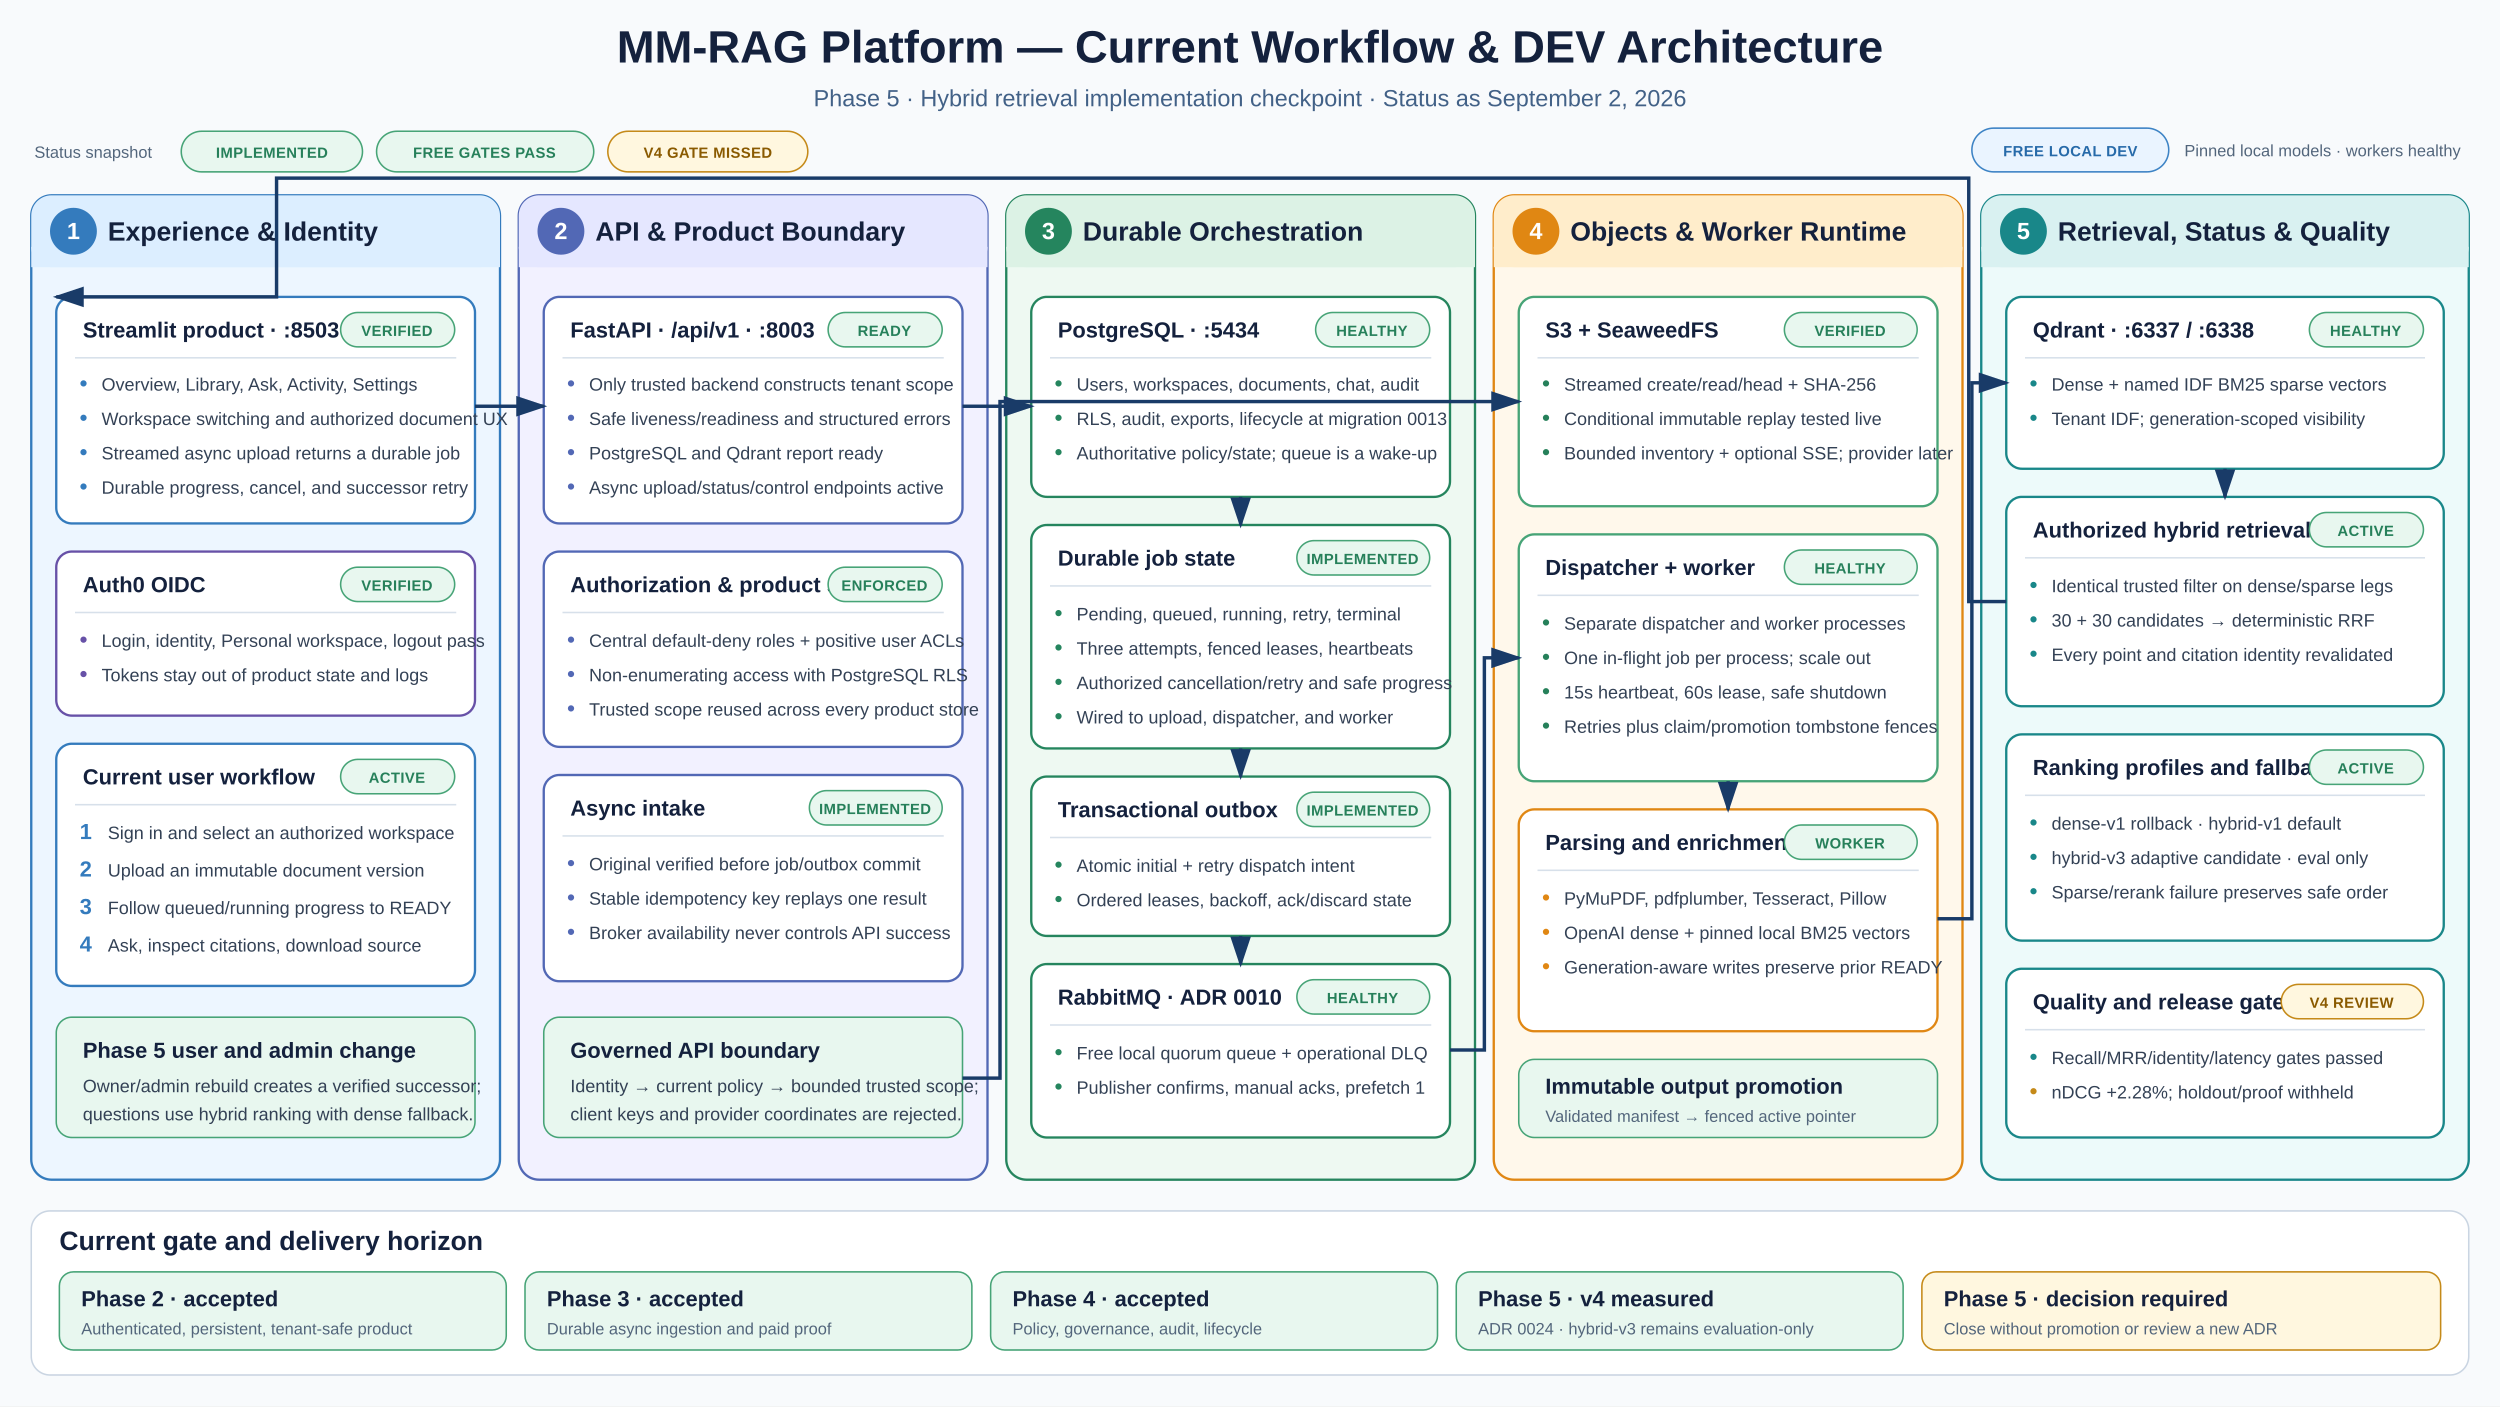
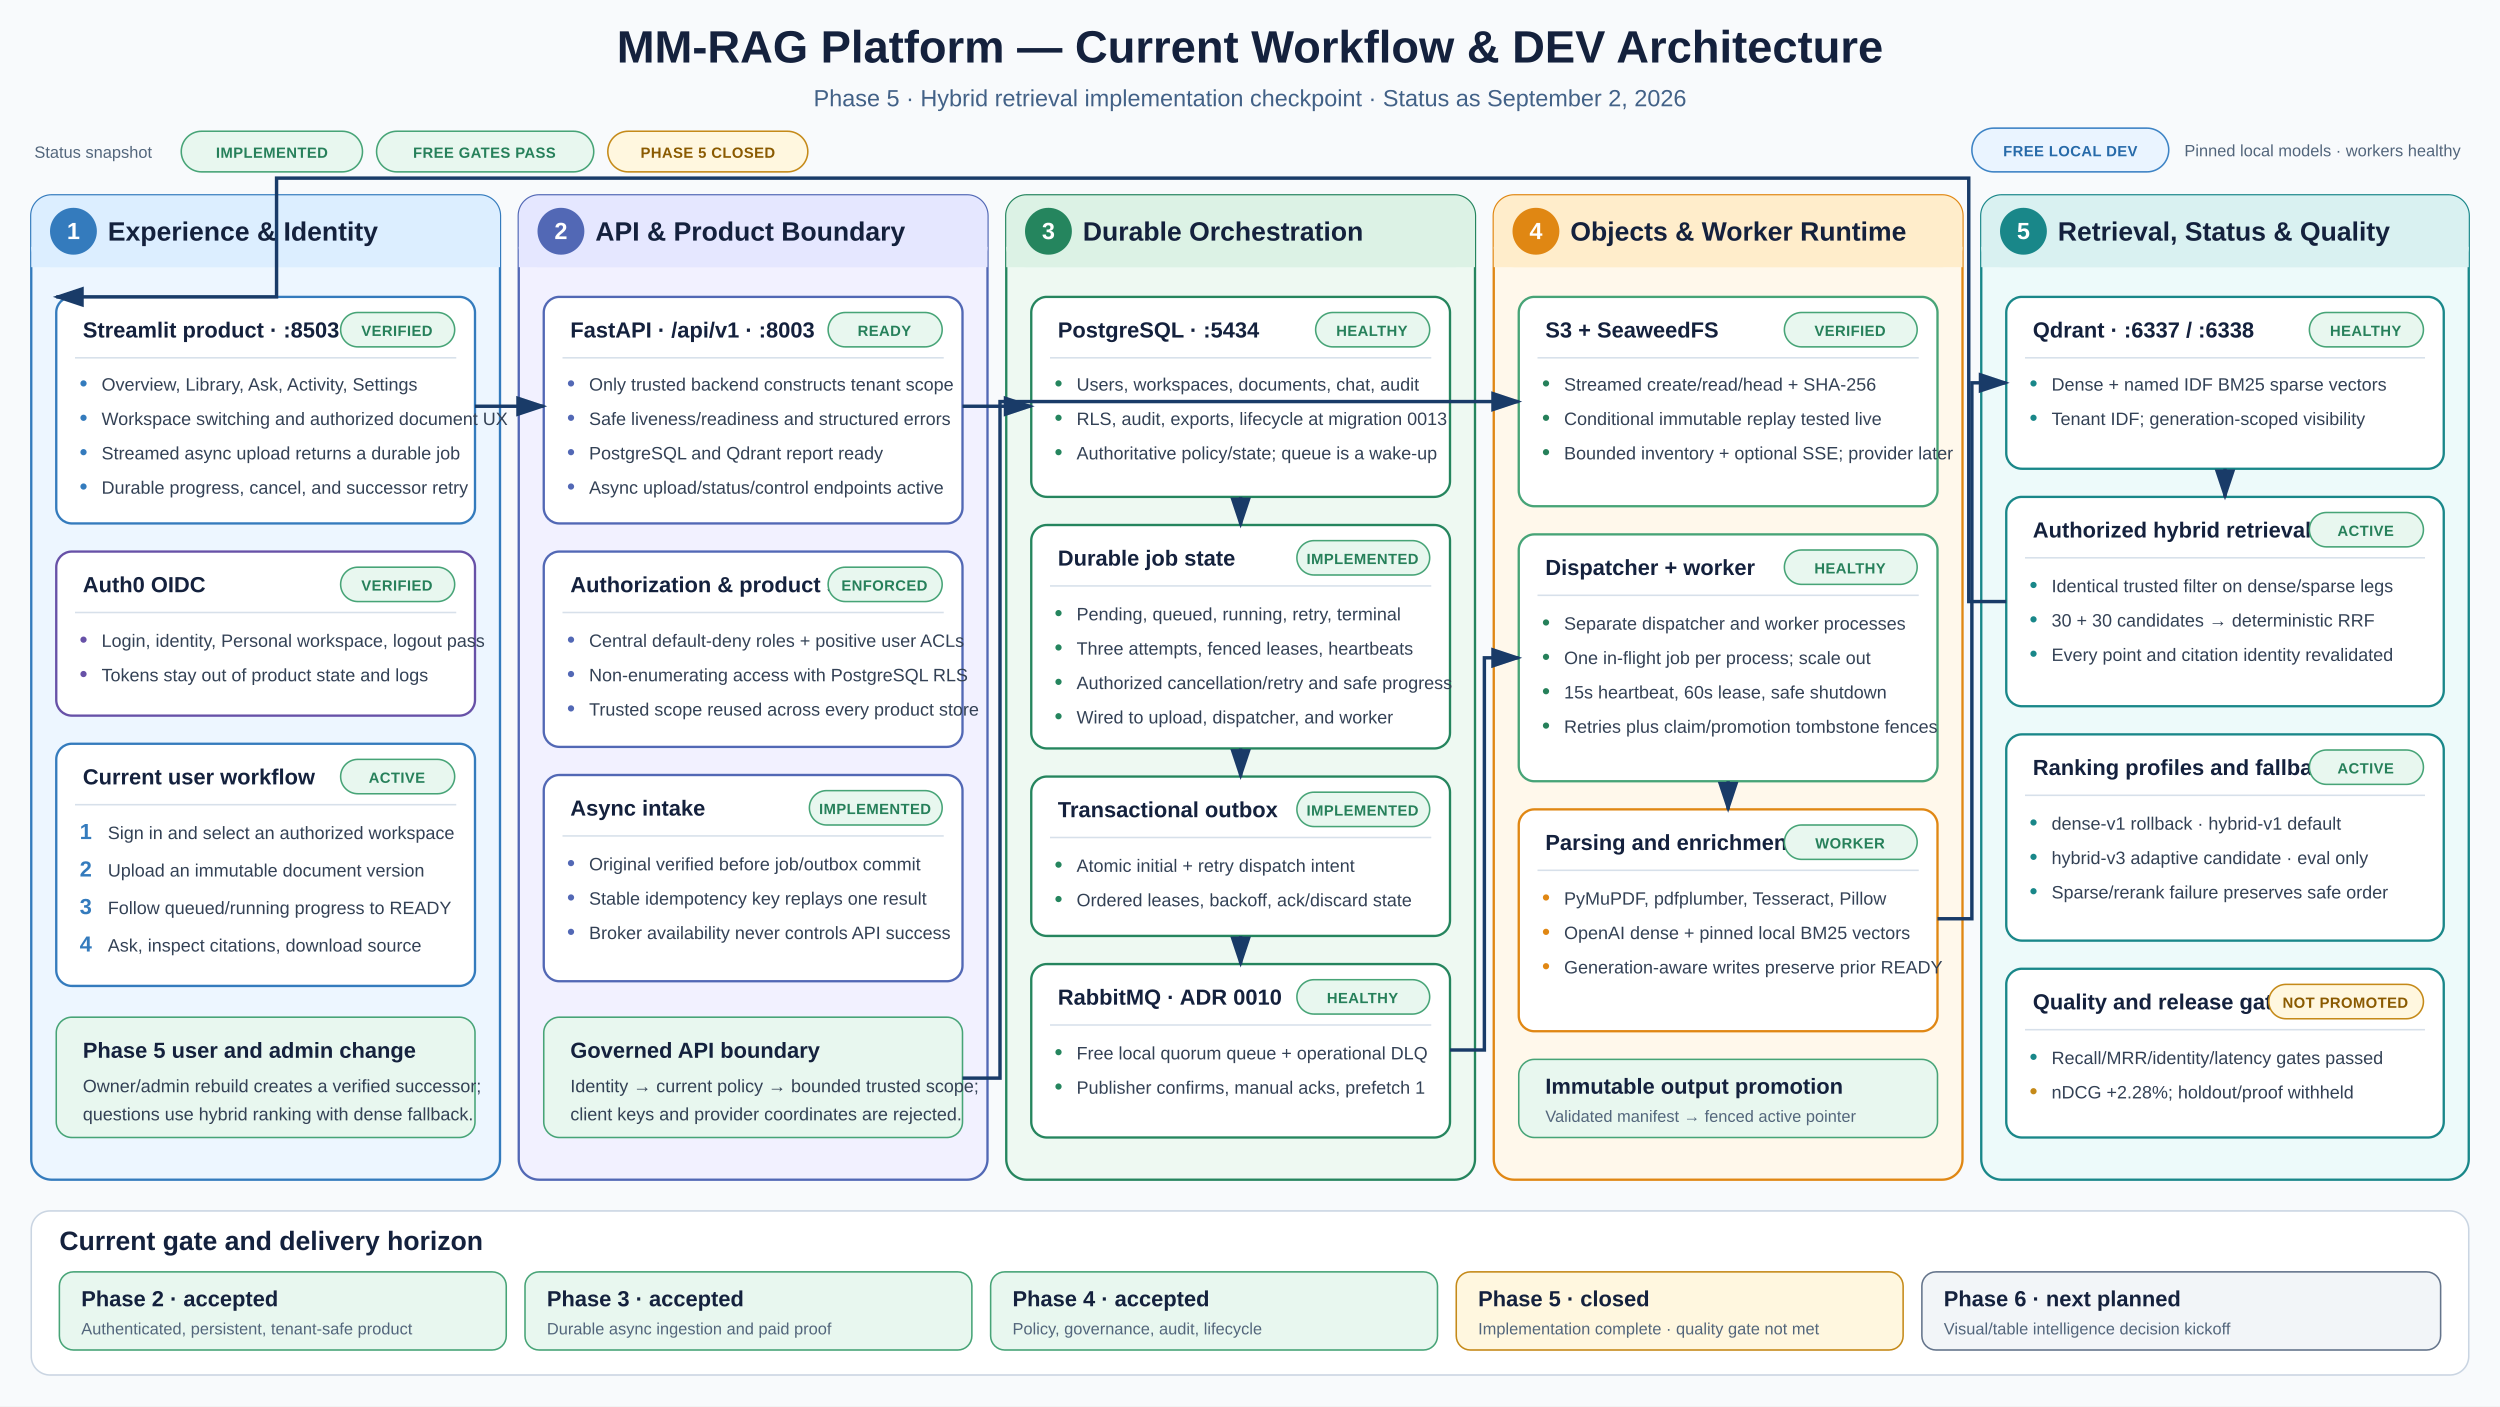
<svg xmlns="http://www.w3.org/2000/svg" width="1600" height="900" viewBox="0 0 1600 900" role="img" aria-labelledby="title desc">
  <defs>
    <marker id="arrow" markerWidth="10" markerHeight="10" refX="8" refY="3" orient="auto" markerUnits="strokeWidth">
      <path d="M0,0 L0,6 L9,3 z" fill="#193b68" />
    </marker>
    <marker id="arrow-plan" markerWidth="10" markerHeight="10" refX="8" refY="3" orient="auto" markerUnits="strokeWidth">
      <path d="M0,0 L0,6 L9,3 z" fill="#64748b" />
    </marker>
    <style>
      .title { font: 700 29px Arial, sans-serif; fill: #14213d; }
      .subtitle { font: 400 15px Arial, sans-serif; fill: #426187; }
      .lane-title { font: 700 17px Arial, sans-serif; fill: #14213d; }
      .card-title { font: 700 14px Arial, sans-serif; fill: #14213d; }
      .body { font: 400 11.5px Arial, sans-serif; fill: #334155; }
      .small { font: 400 10.5px Arial, sans-serif; fill: #52657b; }
      .tiny { font: 700 9.5px Arial, sans-serif; letter-spacing: .25px; }
      .step { font: 700 15px Arial, sans-serif; fill: white; }
      .card { fill: white; stroke-width: 1.5; rx: 10; }
      .divider { stroke: #d7e0ea; stroke-width: 1; }
      .flow { fill: none; stroke: #193b68; stroke-width: 2.2; marker-end: url(#arrow); }
      .planned-flow { fill: none; stroke: #64748b; stroke-width: 2; stroke-dasharray: 7 5; marker-end: url(#arrow-plan); }
      .dot { font: 700 14px Arial, sans-serif; }
    </style>
  </defs>
  <rect width="1600" height="900" fill="#f8fafc" />
  <text x="800" y="40" text-anchor="middle" class="title">MM-RAG Platform — Current Workflow &amp; DEV Architecture</text>
  <text x="800" y="68" text-anchor="middle" class="subtitle">Phase 5 · Hybrid retrieval implementation checkpoint · Status as September 2, 2026</text>
  <text x="22" y="101" class="small" font-weight="700">Status snapshot</text>
  <rect x="116" y="84" width="116" height="26" rx="13" fill="#e8f7ef" stroke="#47a477" />
  <text x="174" y="101" text-anchor="middle" class="tiny" fill="#26805a">IMPLEMENTED</text>
  <rect x="241" y="84" width="139" height="26" rx="13" fill="#e8f7ef" stroke="#47a477" />
  <text x="310" y="101" text-anchor="middle" class="tiny" fill="#26805a">FREE GATES PASS</text>
  <rect x="389" y="84" width="128" height="26" rx="13" fill="#fff7df" stroke="#c58a19" />
-   <text x="453" y="101" text-anchor="middle" class="tiny" fill="#8a5a00">V4 GATE MISSED</text>
+   <text x="453" y="101" text-anchor="middle" class="tiny" fill="#8a5a00">PHASE 5 CLOSED</text>
  <rect x="1262" y="82" width="126" height="28" rx="14" fill="#eaf4ff" stroke="#3d83c5" />
  <text x="1325" y="100" text-anchor="middle" class="tiny" fill="#276aa9">FREE LOCAL DEV</text>
  <text x="1398" y="100" class="small">Pinned local models · workers healthy</text>
  <rect x="20" y="125" width="300" height="630" rx="13" fill="#edf6ff" stroke="#347bbd" stroke-width="1.5" />
  <rect x="20" y="125" width="300" height="46" rx="13" fill="#dceeff" />
  <rect x="20" y="158" width="300" height="13" fill="#dceeff" />
  <circle cx="47" cy="148" r="15" fill="#347bbd" />
  <text x="47" y="153" text-anchor="middle" class="step">1</text>
  <text x="69" y="154" class="lane-title">Experience &amp; Identity</text>
  <rect x="36" y="190" width="268" height="145" class="card" stroke="#347bbd" />
  <text x="53" y="216" class="card-title">Streamlit product · :8503</text>
  <rect x="218" y="200" width="73" height="22" rx="11" fill="#e8f7ef" stroke="#47a477" />
  <text x="254" y="215" text-anchor="middle" class="tiny" fill="#26805a">VERIFIED</text>
  <line x1="48" y1="229" x2="292" y2="229" class="divider" />
  <text x="51" y="250" class="dot" fill="#347bbd">•</text>
  <text x="65" y="250" class="body">Overview, Library, Ask, Activity, Settings</text>
  <text x="51" y="272" class="dot" fill="#347bbd">•</text>
  <text x="65" y="272" class="body">Workspace switching and authorized document UX</text>
  <text x="51" y="294" class="dot" fill="#347bbd">•</text>
  <text x="65" y="294" class="body">Streamed async upload returns a durable job</text>
  <text x="51" y="316" class="dot" fill="#347bbd">•</text>
  <text x="65" y="316" class="body">Durable progress, cancel, and successor retry</text>
  <rect x="36" y="353" width="268" height="105" class="card" stroke="#6751a7" />
  <text x="53" y="379" class="card-title">Auth0 OIDC</text>
  <rect x="218" y="363" width="73" height="22" rx="11" fill="#e8f7ef" stroke="#47a477" />
  <text x="254" y="378" text-anchor="middle" class="tiny" fill="#26805a">VERIFIED</text>
  <line x1="48" y1="392" x2="292" y2="392" class="divider" />
  <text x="51" y="414" class="dot" fill="#6751a7">•</text>
  <text x="65" y="414" class="body">Login, identity, Personal workspace, logout pass</text>
  <text x="51" y="436" class="dot" fill="#6751a7">•</text>
  <text x="65" y="436" class="body">Tokens stay out of product state and logs</text>
  <rect x="36" y="476" width="268" height="155" class="card" stroke="#347bbd" />
  <text x="53" y="502" class="card-title">Current user workflow</text>
  <rect x="218" y="486" width="73" height="22" rx="11" fill="#e8f7ef" stroke="#47a477" />
  <text x="254" y="501" text-anchor="middle" class="tiny" fill="#26805a">ACTIVE</text>
  <line x1="48" y1="515" x2="292" y2="515" class="divider" />
  <text x="51" y="537" class="dot" fill="#347bbd">1</text>
  <text x="69" y="537" class="body">Sign in and select an authorized workspace</text>
  <text x="51" y="561" class="dot" fill="#347bbd">2</text>
  <text x="69" y="561" class="body">Upload an immutable document version</text>
  <text x="51" y="585" class="dot" fill="#347bbd">3</text>
  <text x="69" y="585" class="body">Follow queued/running progress to READY</text>
  <text x="51" y="609" class="dot" fill="#347bbd">4</text>
  <text x="69" y="609" class="body">Ask, inspect citations, download source</text>
  <rect x="36" y="651" width="268" height="77" rx="10" fill="#e8f7ef" stroke="#47a477" />
  <text x="53" y="677" class="card-title">Phase 5 user and admin change</text>
  <text x="53" y="699" class="body">Owner/admin rebuild creates a verified successor;</text>
  <text x="53" y="717" class="body">questions use hybrid ranking with dense fallback.</text>
  <rect x="332" y="125" width="300" height="630" rx="13" fill="#f2f1ff" stroke="#5268b5" stroke-width="1.5" />
  <rect x="332" y="125" width="300" height="46" rx="13" fill="#e5e7ff" />
  <rect x="332" y="158" width="300" height="13" fill="#e5e7ff" />
  <circle cx="359" cy="148" r="15" fill="#5268b5" />
  <text x="359" y="153" text-anchor="middle" class="step">2</text>
  <text x="381" y="154" class="lane-title">API &amp; Product Boundary</text>
  <rect x="348" y="190" width="268" height="145" class="card" stroke="#5268b5" />
  <text x="365" y="216" class="card-title">FastAPI · /api/v1 · :8003</text>
  <rect x="530" y="200" width="73" height="22" rx="11" fill="#e8f7ef" stroke="#47a477" />
  <text x="566" y="215" text-anchor="middle" class="tiny" fill="#26805a">READY</text>
  <line x1="360" y1="229" x2="604" y2="229" class="divider" />
  <text x="363" y="250" class="dot" fill="#5268b5">•</text>
  <text x="377" y="250" class="body">Only trusted backend constructs tenant scope</text>
  <text x="363" y="272" class="dot" fill="#5268b5">•</text>
  <text x="377" y="272" class="body">Safe liveness/readiness and structured errors</text>
  <text x="363" y="294" class="dot" fill="#5268b5">•</text>
  <text x="377" y="294" class="body">PostgreSQL and Qdrant report ready</text>
  <text x="363" y="316" class="dot" fill="#5268b5">•</text>
  <text x="377" y="316" class="body">Async upload/status/control endpoints active</text>
  <rect x="348" y="353" width="268" height="125" class="card" stroke="#5268b5" />
  <text x="365" y="379" class="card-title">Authorization &amp; product services</text>
  <rect x="530" y="363" width="73" height="22" rx="11" fill="#e8f7ef" stroke="#47a477" />
  <text x="566" y="378" text-anchor="middle" class="tiny" fill="#26805a">ENFORCED</text>
  <line x1="360" y1="392" x2="604" y2="392" class="divider" />
  <text x="363" y="414" class="dot" fill="#5268b5">•</text>
  <text x="377" y="414" class="body">Central default-deny roles + positive user ACLs</text>
  <text x="363" y="436" class="dot" fill="#5268b5">•</text>
  <text x="377" y="436" class="body">Non-enumerating access with PostgreSQL RLS</text>
  <text x="363" y="458" class="dot" fill="#5268b5">•</text>
  <text x="377" y="458" class="body">Trusted scope reused across every product store</text>
  <rect x="348" y="496" width="268" height="132" class="card" stroke="#5268b5" />
  <text x="365" y="522" class="card-title">Async intake</text>
  <rect x="518" y="506" width="85" height="22" rx="11" fill="#e8f7ef" stroke="#47a477" />
  <text x="560" y="521" text-anchor="middle" class="tiny" fill="#26805a">IMPLEMENTED</text>
  <line x1="360" y1="535" x2="604" y2="535" class="divider" />
  <text x="363" y="557" class="dot" fill="#5268b5">•</text>
  <text x="377" y="557" class="body">Original verified before job/outbox commit</text>
  <text x="363" y="579" class="dot" fill="#5268b5">•</text>
  <text x="377" y="579" class="body">Stable idempotency key replays one result</text>
  <text x="363" y="601" class="dot" fill="#5268b5">•</text>
  <text x="377" y="601" class="body">Broker availability never controls API success</text>
  <rect x="348" y="651" width="268" height="77" rx="10" fill="#e8f7ef" stroke="#47a477" />
  <text x="365" y="677" class="card-title">Governed API boundary</text>
  <text x="365" y="699" class="body">Identity → current policy → bounded trusted scope;</text>
  <text x="365" y="717" class="body">client keys and provider coordinates are rejected.</text>
  <rect x="644" y="125" width="300" height="630" rx="13" fill="#eef9f2" stroke="#25855e" stroke-width="1.5" />
  <rect x="644" y="125" width="300" height="46" rx="13" fill="#dcf2e5" />
  <rect x="644" y="158" width="300" height="13" fill="#dcf2e5" />
  <circle cx="671" cy="148" r="15" fill="#25855e" />
  <text x="671" y="153" text-anchor="middle" class="step">3</text>
  <text x="693" y="154" class="lane-title">Durable Orchestration</text>
  <rect x="660" y="190" width="268" height="128" class="card" stroke="#25855e" />
  <text x="677" y="216" class="card-title">PostgreSQL · :5434</text>
  <rect x="842" y="200" width="73" height="22" rx="11" fill="#e8f7ef" stroke="#47a477" />
  <text x="878" y="215" text-anchor="middle" class="tiny" fill="#26805a">HEALTHY</text>
  <line x1="672" y1="229" x2="916" y2="229" class="divider" />
  <text x="675" y="250" class="dot" fill="#25855e">•</text>
  <text x="689" y="250" class="body">Users, workspaces, documents, chat, audit</text>
  <text x="675" y="272" class="dot" fill="#25855e">•</text>
  <text x="689" y="272" class="body">RLS, audit, exports, lifecycle at migration 0013</text>
  <text x="675" y="294" class="dot" fill="#25855e">•</text>
  <text x="689" y="294" class="body">Authoritative policy/state; queue is a wake-up</text>
  <rect x="660" y="336" width="268" height="143" class="card" stroke="#25855e" />
  <text x="677" y="362" class="card-title">Durable job state</text>
  <rect x="830" y="346" width="85" height="22" rx="11" fill="#e8f7ef" stroke="#47a477" />
  <text x="872" y="361" text-anchor="middle" class="tiny" fill="#26805a">IMPLEMENTED</text>
  <line x1="672" y1="375" x2="916" y2="375" class="divider" />
  <text x="675" y="397" class="dot" fill="#25855e">•</text>
  <text x="689" y="397" class="body">Pending, queued, running, retry, terminal</text>
  <text x="675" y="419" class="dot" fill="#25855e">•</text>
  <text x="689" y="419" class="body">Three attempts, fenced leases, heartbeats</text>
  <text x="675" y="441" class="dot" fill="#25855e">•</text>
  <text x="689" y="441" class="body">Authorized cancellation/retry and safe progress</text>
  <text x="675" y="463" class="dot" fill="#25855e">•</text>
  <text x="689" y="463" class="body">Wired to upload, dispatcher, and worker</text>
  <rect x="660" y="497" width="268" height="102" class="card" stroke="#25855e" />
  <text x="677" y="523" class="card-title">Transactional outbox</text>
  <rect x="830" y="507" width="85" height="22" rx="11" fill="#e8f7ef" stroke="#47a477" />
  <text x="872" y="522" text-anchor="middle" class="tiny" fill="#26805a">IMPLEMENTED</text>
  <line x1="672" y1="536" x2="916" y2="536" class="divider" />
  <text x="675" y="558" class="dot" fill="#25855e">•</text>
  <text x="689" y="558" class="body">Atomic initial + retry dispatch intent</text>
  <text x="675" y="580" class="dot" fill="#25855e">•</text>
  <text x="689" y="580" class="body">Ordered leases, backoff, ack/discard state</text>
  <rect x="660" y="617" width="268" height="111" class="card" stroke="#25855e" />
  <text x="677" y="643" class="card-title">RabbitMQ · ADR 0010</text>
  <rect x="830" y="627" width="85" height="22" rx="11" fill="#e8f7ef" stroke="#47a477" />
  <text x="872" y="642" text-anchor="middle" class="tiny" fill="#26805a">HEALTHY</text>
  <line x1="672" y1="656" x2="916" y2="656" class="divider" />
  <text x="675" y="678" class="dot" fill="#25855e">•</text>
  <text x="689" y="678" class="body">Free local quorum queue + operational DLQ</text>
  <text x="675" y="700" class="dot" fill="#25855e">•</text>
  <text x="689" y="700" class="body">Publisher confirms, manual acks, prefetch 1</text>
  <rect x="956" y="125" width="300" height="630" rx="13" fill="#fff8eb" stroke="#e08713" stroke-width="1.5" />
  <rect x="956" y="125" width="300" height="46" rx="13" fill="#ffedcb" />
  <rect x="956" y="158" width="300" height="13" fill="#ffedcb" />
  <circle cx="983" cy="148" r="15" fill="#e08713" />
  <text x="983" y="153" text-anchor="middle" class="step">4</text>
  <text x="1005" y="154" class="lane-title">Objects &amp; Worker Runtime</text>
  <rect x="972" y="190" width="268" height="134" class="card" stroke="#47a477" />
  <text x="989" y="216" class="card-title">S3 + SeaweedFS</text>
  <rect x="1142" y="200" width="85" height="22" rx="11" fill="#e8f7ef" stroke="#47a477" />
  <text x="1184" y="215" text-anchor="middle" class="tiny" fill="#26805a">VERIFIED</text>
  <line x1="984" y1="229" x2="1228" y2="229" class="divider" />
  <text x="987" y="250" class="dot" fill="#26805a">•</text>
  <text x="1001" y="250" class="body">Streamed create/read/head + SHA-256</text>
  <text x="987" y="272" class="dot" fill="#26805a">•</text>
  <text x="1001" y="272" class="body">Conditional immutable replay tested live</text>
  <text x="987" y="294" class="dot" fill="#26805a">•</text>
  <text x="1001" y="294" class="body">Bounded inventory + optional SSE; provider later</text>
  <rect x="972" y="342" width="268" height="158" class="card" stroke="#47a477" />
  <text x="989" y="368" class="card-title">Dispatcher + worker</text>
  <rect x="1142" y="352" width="85" height="22" rx="11" fill="#e8f7ef" stroke="#47a477" />
  <text x="1184" y="367" text-anchor="middle" class="tiny" fill="#26805a">HEALTHY</text>
  <line x1="984" y1="381" x2="1228" y2="381" class="divider" />
  <text x="987" y="403" class="dot" fill="#26805a">•</text>
  <text x="1001" y="403" class="body">Separate dispatcher and worker processes</text>
  <text x="987" y="425" class="dot" fill="#26805a">•</text>
  <text x="1001" y="425" class="body">One in-flight job per process; scale out</text>
  <text x="987" y="447" class="dot" fill="#26805a">•</text>
  <text x="1001" y="447" class="body">15s heartbeat, 60s lease, safe shutdown</text>
  <text x="987" y="469" class="dot" fill="#26805a">•</text>
  <text x="1001" y="469" class="body">Retries plus claim/promotion tombstone fences</text>
  <rect x="972" y="518" width="268" height="142" class="card" stroke="#e08713" />
  <text x="989" y="544" class="card-title">Parsing and enrichment pipeline</text>
  <rect x="1142" y="528" width="85" height="22" rx="11" fill="#e8f7ef" stroke="#47a477" />
  <text x="1184" y="543" text-anchor="middle" class="tiny" fill="#26805a">WORKER</text>
  <line x1="984" y1="557" x2="1228" y2="557" class="divider" />
  <text x="987" y="579" class="dot" fill="#e08713">•</text>
  <text x="1001" y="579" class="body">PyMuPDF, pdfplumber, Tesseract, Pillow</text>
  <text x="987" y="601" class="dot" fill="#e08713">•</text>
  <text x="1001" y="601" class="body">OpenAI dense + pinned local BM25 vectors</text>
  <text x="987" y="623" class="dot" fill="#e08713">•</text>
  <text x="1001" y="623" class="body">Generation-aware writes preserve prior READY</text>
  <rect x="972" y="678" width="268" height="50" rx="10" fill="#e8f7ef" stroke="#47a477" />
  <text x="989" y="700" class="card-title">Immutable output promotion</text>
  <text x="989" y="718" class="small">Validated manifest → fenced active pointer</text>
  <rect x="1268" y="125" width="312" height="630" rx="13" fill="#edfafa" stroke="#198789" stroke-width="1.5" />
  <rect x="1268" y="125" width="312" height="46" rx="13" fill="#d9f1f1" />
  <rect x="1268" y="158" width="312" height="13" fill="#d9f1f1" />
  <circle cx="1295" cy="148" r="15" fill="#198789" />
  <text x="1295" y="153" text-anchor="middle" class="step">5</text>
  <text x="1317" y="154" class="lane-title">Retrieval, Status &amp; Quality</text>
  <rect x="1284" y="190" width="280" height="110" class="card" stroke="#198789" />
  <text x="1301" y="216" class="card-title">Qdrant · :6337 / :6338</text>
  <rect x="1478" y="200" width="73" height="22" rx="11" fill="#e8f7ef" stroke="#47a477" />
  <text x="1514" y="215" text-anchor="middle" class="tiny" fill="#26805a">HEALTHY</text>
  <line x1="1296" y1="229" x2="1552" y2="229" class="divider" />
  <text x="1299" y="250" class="dot" fill="#198789">•</text>
  <text x="1313" y="250" class="body">Dense + named IDF BM25 sparse vectors</text>
  <text x="1299" y="272" class="dot" fill="#198789">•</text>
  <text x="1313" y="272" class="body">Tenant IDF; generation-scoped visibility</text>
  <rect x="1284" y="318" width="280" height="134" class="card" stroke="#198789" />
  <text x="1301" y="344" class="card-title">Authorized hybrid retrieval</text>
  <rect x="1478" y="328" width="73" height="22" rx="11" fill="#e8f7ef" stroke="#47a477" />
  <text x="1514" y="343" text-anchor="middle" class="tiny" fill="#26805a">ACTIVE</text>
  <line x1="1296" y1="357" x2="1552" y2="357" class="divider" />
  <text x="1299" y="379" class="dot" fill="#198789">•</text>
  <text x="1313" y="379" class="body">Identical trusted filter on dense/sparse legs</text>
  <text x="1299" y="401" class="dot" fill="#198789">•</text>
  <text x="1313" y="401" class="body">30 + 30 candidates → deterministic RRF</text>
  <text x="1299" y="423" class="dot" fill="#198789">•</text>
  <text x="1313" y="423" class="body">Every point and citation identity revalidated</text>
  <rect x="1284" y="470" width="280" height="132" class="card" stroke="#198789" />
  <text x="1301" y="496" class="card-title">Ranking profiles and fallback</text>
  <rect x="1478" y="480" width="73" height="22" rx="11" fill="#e8f7ef" stroke="#47a477" />
  <text x="1514" y="495" text-anchor="middle" class="tiny" fill="#26805a">ACTIVE</text>
  <line x1="1296" y1="509" x2="1552" y2="509" class="divider" />
  <text x="1299" y="531" class="dot" fill="#198789">•</text>
  <text x="1313" y="531" class="body">dense-v1 rollback · hybrid-v1 default</text>
  <text x="1299" y="553" class="dot" fill="#198789">•</text>
  <text x="1313" y="553" class="body">hybrid-v3 adaptive candidate · eval only</text>
  <text x="1299" y="575" class="dot" fill="#198789">•</text>
  <text x="1313" y="575" class="body">Sparse/rerank failure preserves safe order</text>
  <rect x="1284" y="620" width="280" height="108" class="card" stroke="#198789" />
  <text x="1301" y="646" class="card-title">Quality and release gate</text>
-   <rect x="1460" y="630" width="91" height="22" rx="11" fill="#fff7df" stroke="#c58a19" />
-   <text x="1505" y="645" text-anchor="middle" class="tiny" fill="#8a5a00">V4 REVIEW</text>
+   <rect x="1452" y="630" width="99" height="22" rx="11" fill="#fff7df" stroke="#c58a19" />
+   <text x="1501" y="645" text-anchor="middle" class="tiny" fill="#8a5a00">NOT PROMOTED</text>
  <line x1="1296" y1="659" x2="1552" y2="659" class="divider" />
  <text x="1299" y="681" class="dot" fill="#198789">•</text>
  <text x="1313" y="681" class="body">Recall/MRR/identity/latency gates passed</text>
  <text x="1299" y="703" class="dot" fill="#c58a19">•</text>
  <text x="1313" y="703" class="body">nDCG +2.28%; holdout/proof withheld</text>
  <path d="M304 260 H348" class="flow" />
  <path d="M616 260 H660" class="flow" />
  <path d="M794 318 V336" class="flow" />
  <path d="M794 479 V497" class="flow" />
  <path d="M794 599 V617" class="flow" />
  <path d="M928 672 H950 V421 H972" class="flow" />
  <path d="M1106 500 V518" class="flow" />
  <path d="M1240 588 H1262 V245 H1284" class="flow" />
  <path d="M1424 300 V318" class="flow" />
  <path d="M1284 385 H1260 V114 H177 V190 H36" class="flow" />
  <path d="M616 690 H640 V257 H972" class="flow" />
  <rect x="20" y="775" width="1560" height="105" rx="12" fill="white" stroke="#cad5e2" />
  <text x="38" y="800" class="lane-title">Current gate and delivery horizon</text>
  <rect x="38" y="814" width="286" height="50" rx="9" fill="#e8f7ef" stroke="#47a477" />
  <text x="52" y="836" class="card-title" fill="#26805a">Phase 2 · accepted</text>
  <text x="52" y="854" class="small">Authenticated, persistent, tenant-safe product</text>
  <rect x="336" y="814" width="286" height="50" rx="9" fill="#e8f7ef" stroke="#47a477" />
  <text x="350" y="836" class="card-title" fill="#26805a">Phase 3 · accepted</text>
  <text x="350" y="854" class="small">Durable async ingestion and paid proof</text>
  <rect x="634" y="814" width="286" height="50" rx="9" fill="#e8f7ef" stroke="#47a477" />
  <text x="648" y="836" class="card-title" fill="#26805a">Phase 4 · accepted</text>
  <text x="648" y="854" class="small">Policy, governance, audit, lifecycle</text>
-   <rect x="932" y="814" width="286" height="50" rx="9" fill="#e8f7ef" stroke="#47a477" />
-   <text x="946" y="836" class="card-title" fill="#26805a">Phase 5 · v4 measured</text>
-   <text x="946" y="854" class="small">ADR 0024 · hybrid-v3 remains evaluation-only</text>
-   <rect x="1230" y="814" width="332" height="50" rx="9" fill="#fff7df" stroke="#c58a19" />
-   <text x="1244" y="836" class="card-title" fill="#8a5a00">Phase 5 · decision required</text>
-   <text x="1244" y="854" class="small">Close without promotion or review a new ADR</text>
+   <rect x="932" y="814" width="286" height="50" rx="9" fill="#fff7df" stroke="#c58a19" />
+   <text x="946" y="836" class="card-title" fill="#8a5a00">Phase 5 · closed</text>
+   <text x="946" y="854" class="small">Implementation complete · quality gate not met</text>
+   <rect x="1230" y="814" width="332" height="50" rx="9" fill="#f2f5f8" stroke="#64748b" />
+   <text x="1244" y="836" class="card-title" fill="#64748b">Phase 6 · next planned</text>
+   <text x="1244" y="854" class="small">Visual/table intelligence decision kickoff</text>
</svg>
